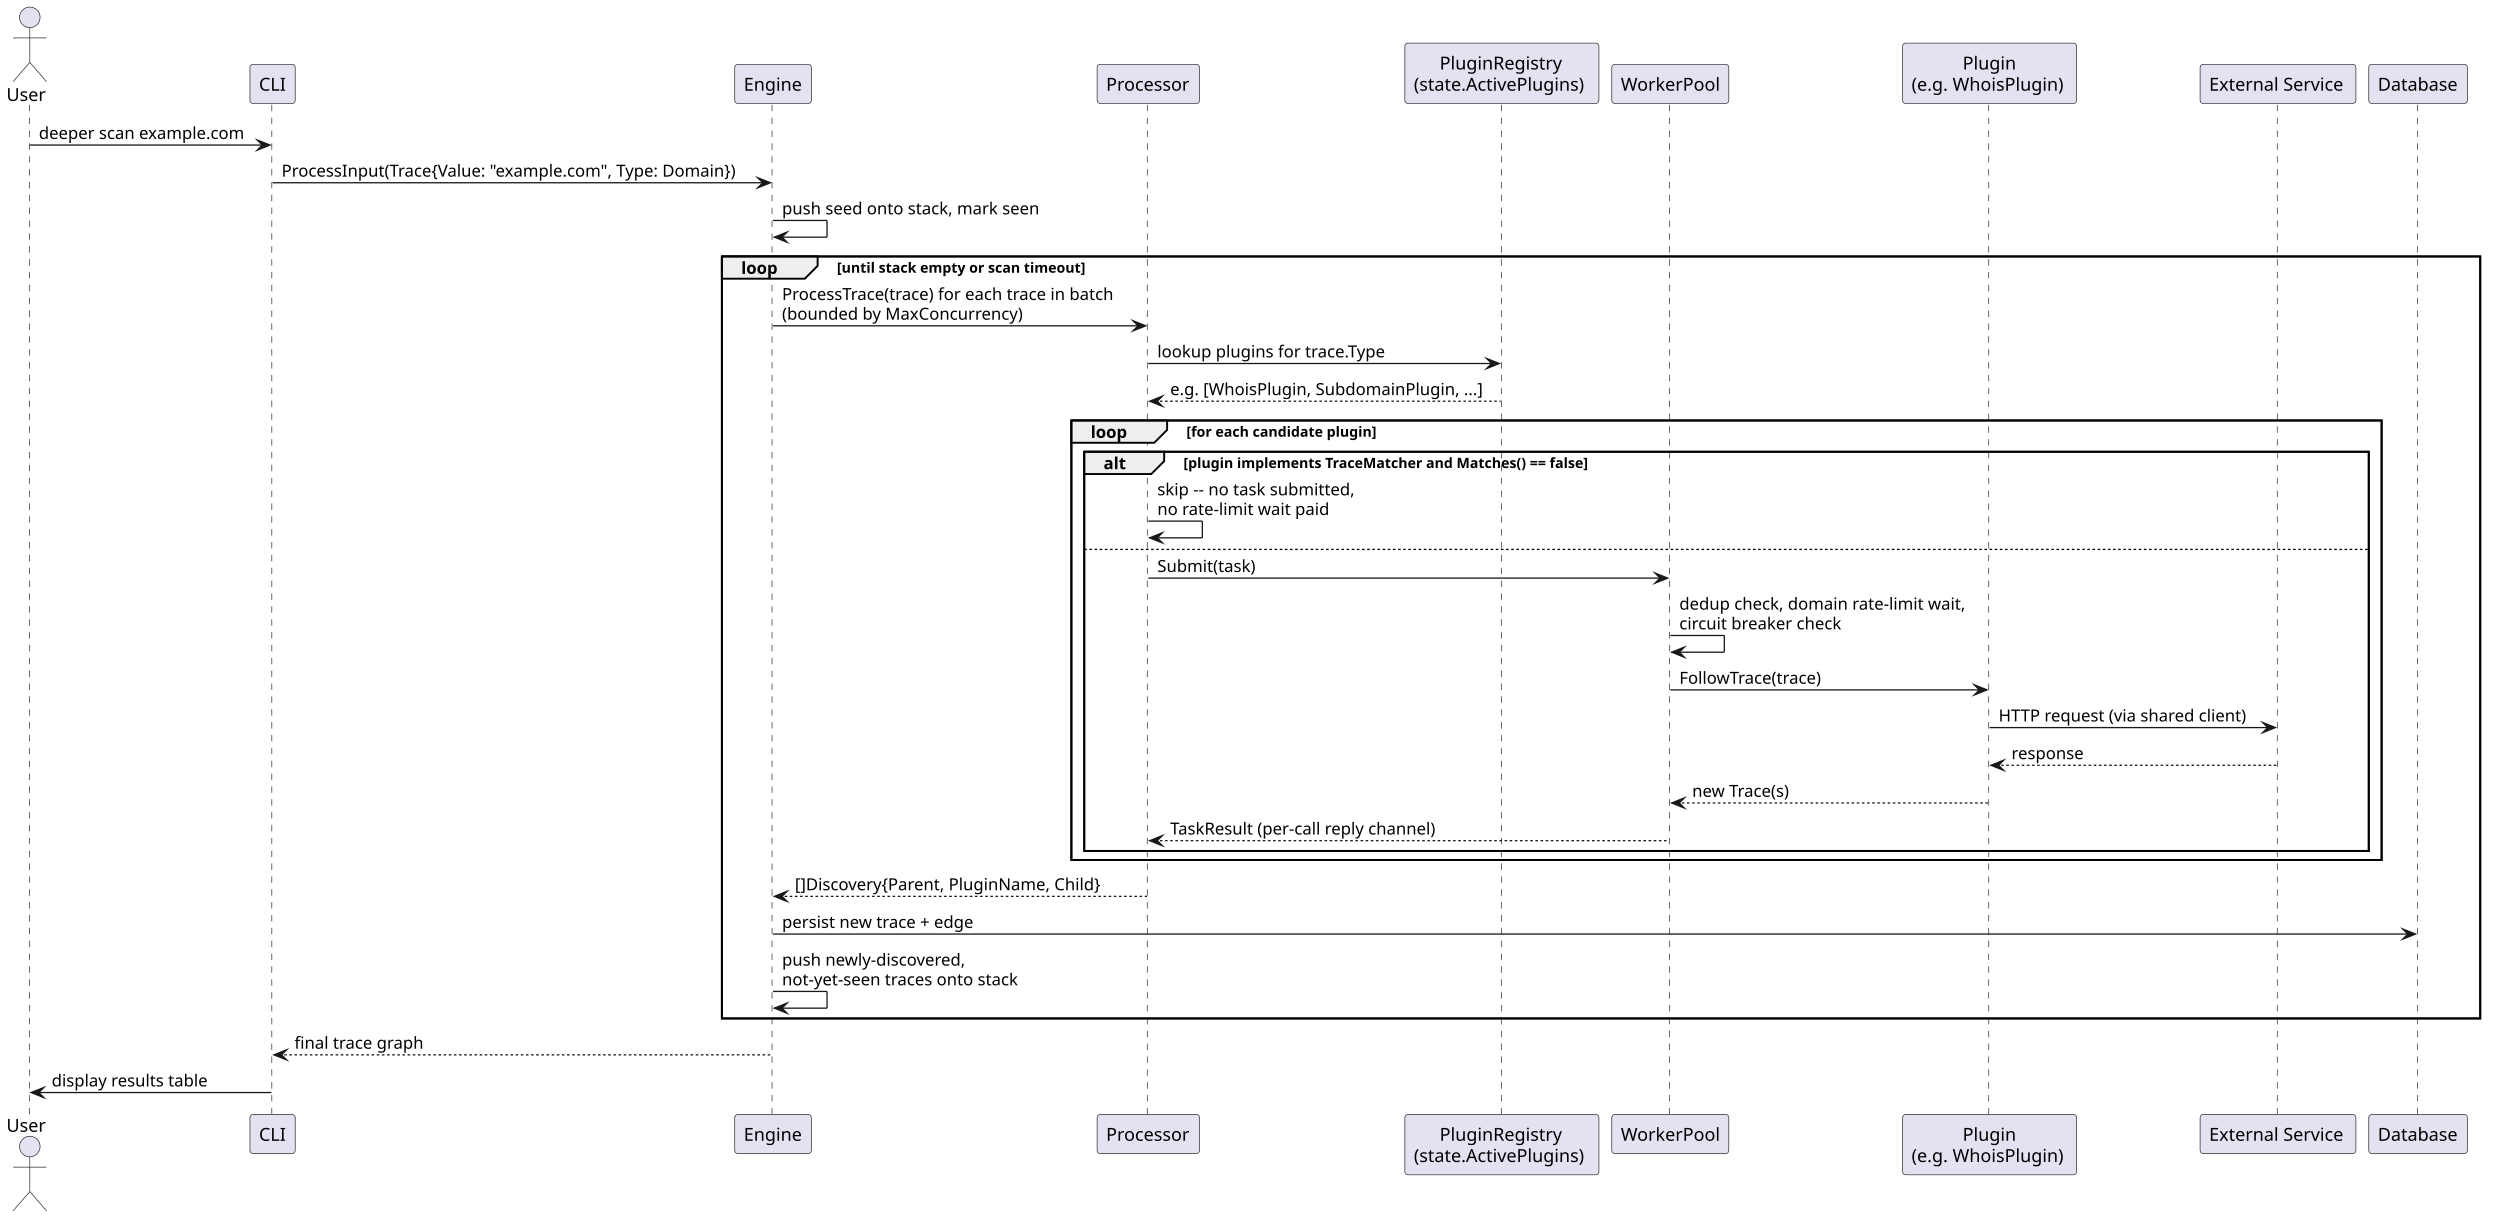
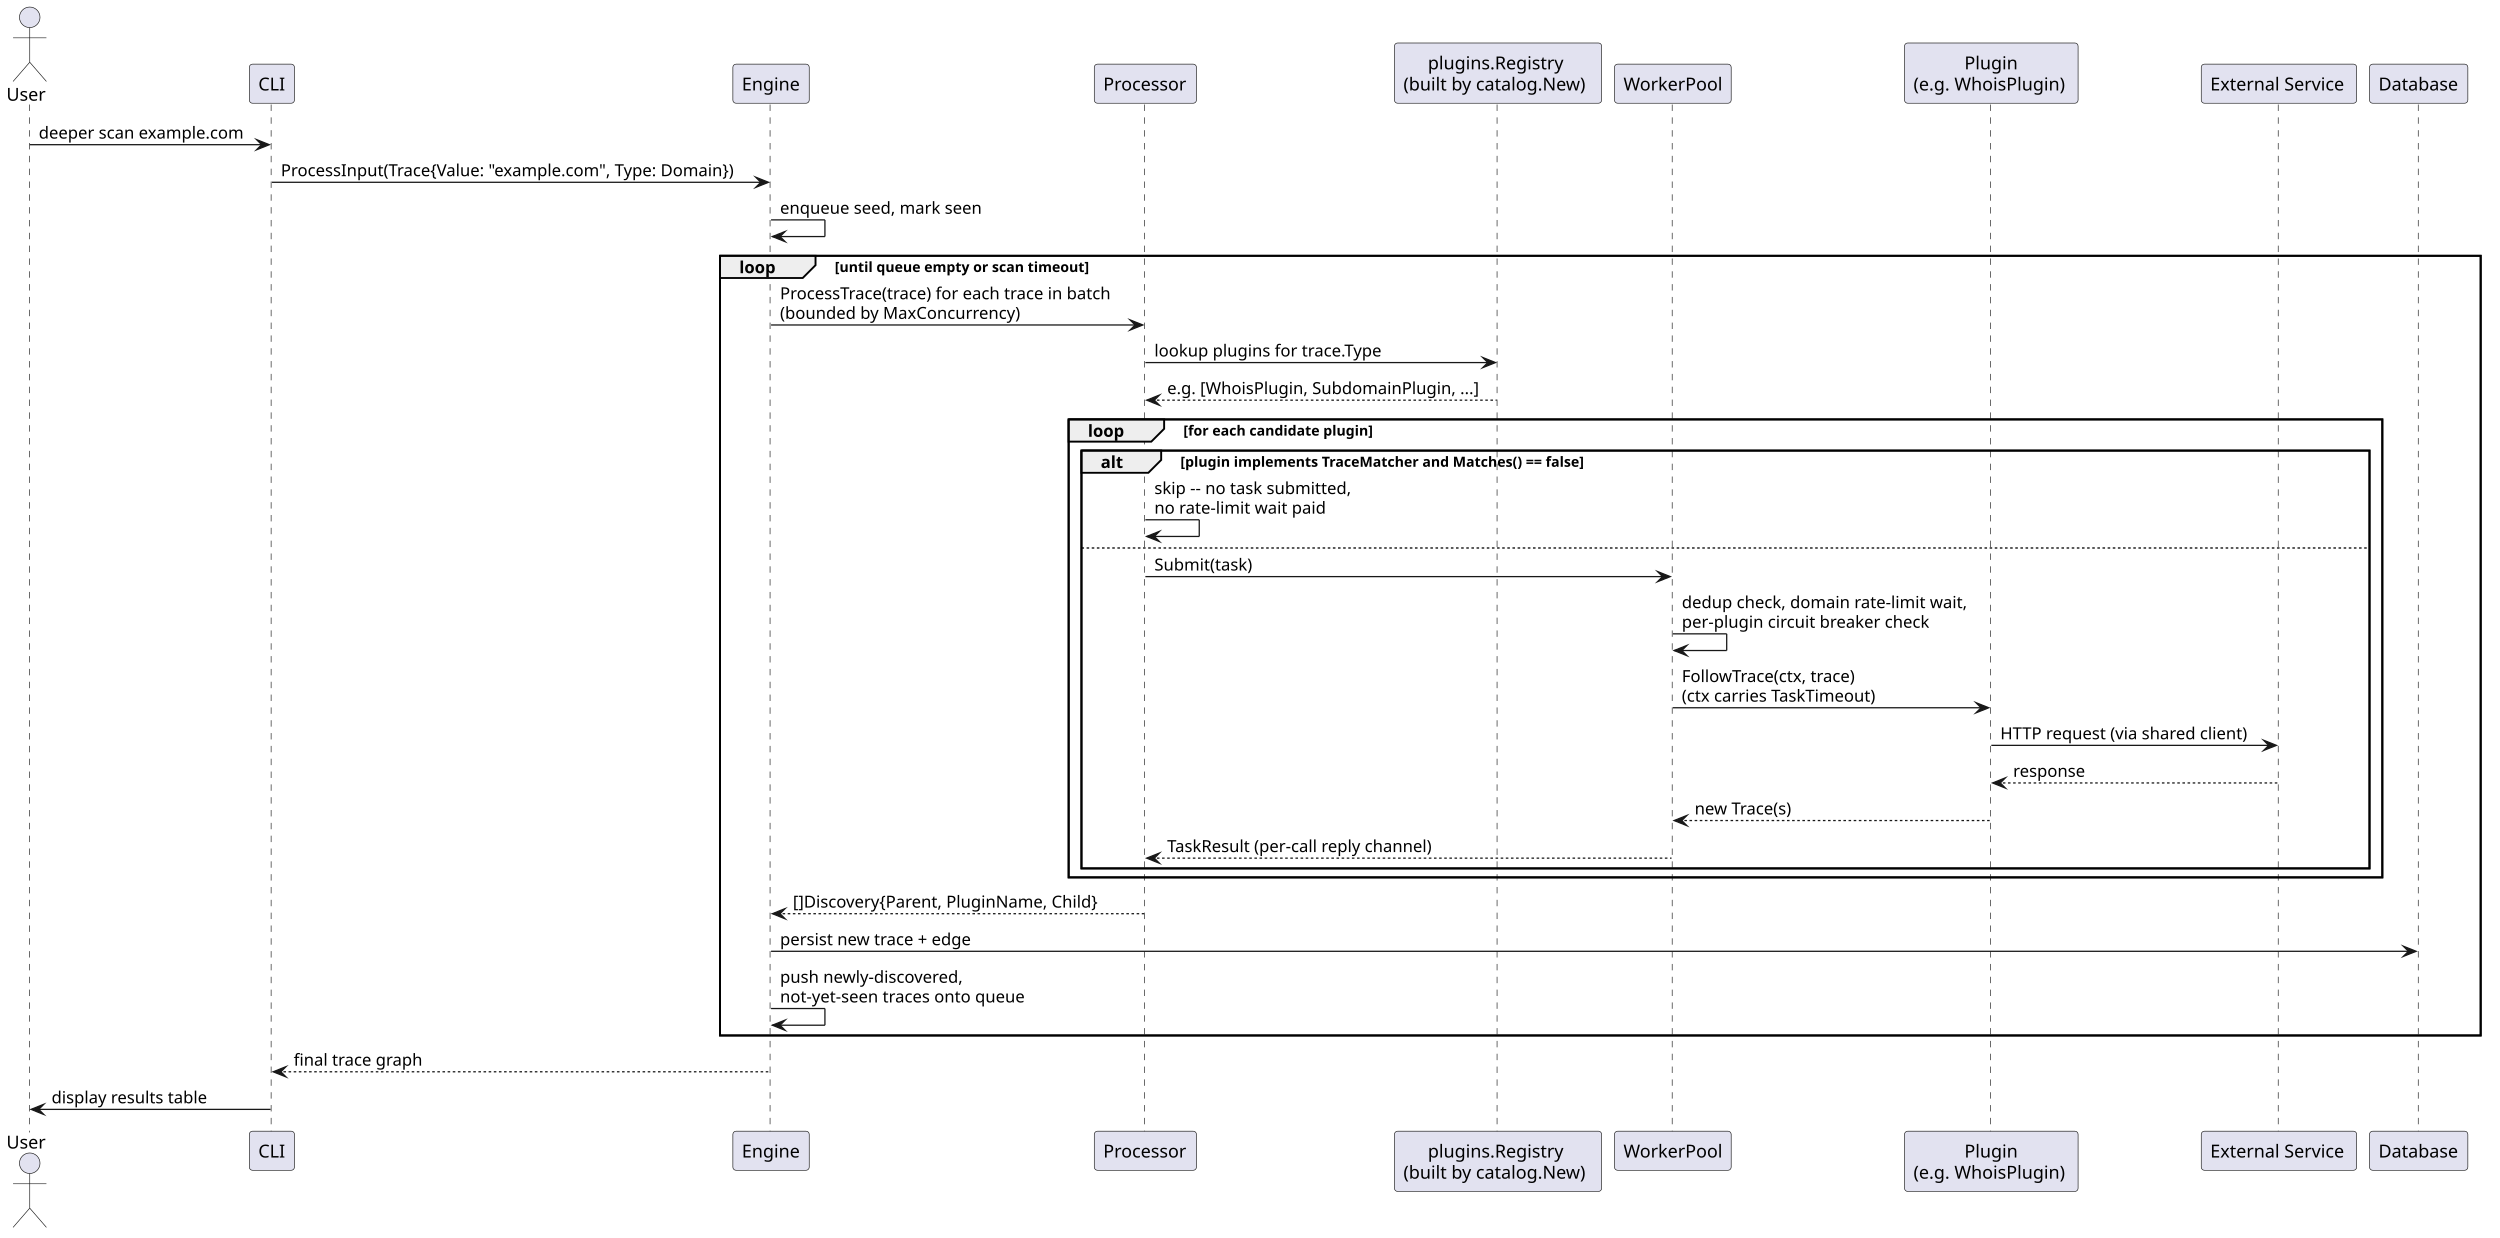
- <svg xmlns="http://www.w3.org/2000/svg" contentStyleType="text/css" data-diagram-type="SEQUENCE" height="950px" preserveAspectRatio="none" style="width:1944px;height:950px;background:#FFFFFF;" version="1.1" viewBox="0 0 1944 950" width="1944px" zoomAndPan="magnify">
+ <svg xmlns="http://www.w3.org/2000/svg" contentStyleType="text/css" data-diagram-type="SEQUENCE" height="965px" preserveAspectRatio="none" style="width:1949px;height:965px;background:#FFFFFF;" version="1.1" viewBox="0 0 1949 965" width="1949px" zoomAndPan="magnify">
  <defs />
  <g>
-     <rect fill="none" height="592.521" style="stroke:#000000;stroke-width:1.5;" width="1367.284" x="561.34" y="199.42" />
-     <rect fill="none" height="341.727" style="stroke:#000000;stroke-width:1.5;" width="1018.848" x="833.111" y="326.973" />
-     <rect fill="none" height="310.416" style="stroke:#000000;stroke-width:1.5;" width="998.848" x="843.111" y="351.283" />
+     <rect fill="none" height="607.832" style="stroke:#000000;stroke-width:1.5;" width="1372.592" x="561.34" y="199.42" />
+     <rect fill="none" height="357.037" style="stroke:#000000;stroke-width:1.5;" width="1024.156" x="833.111" y="326.973" />
+     <rect fill="none" height="325.727" style="stroke:#000000;stroke-width:1.5;" width="1004.156" x="843.111" y="351.283" />
    <g class="participant-lifeline" data-entity-uid="part1" data-qualified-name="User" data-source-line="1" id="part1-lifeline">
      <g>
-         <rect fill="#000000" fill-opacity="0" height="786.074" width="8" x="19.183" y="81.488" />
-         <line style="stroke:#181818;stroke-width:0.5;stroke-dasharray:5,5;" x1="23" x2="23" y1="81.488" y2="867.562" />
+         <rect fill="#000000" fill-opacity="0" height="801.385" width="8" x="19.183" y="81.488" />
+         <line style="stroke:#181818;stroke-width:0.5;stroke-dasharray:5,5;" x1="23" x2="23" y1="81.488" y2="882.873" />
      </g>
    </g>
    <g class="participant-lifeline" data-entity-uid="part2" data-qualified-name="CLI" data-source-line="3" id="part2-lifeline">
      <g>
-         <rect fill="#000000" fill-opacity="0" height="786.074" width="8" x="207.961" y="81.488" />
-         <line style="stroke:#181818;stroke-width:0.5;stroke-dasharray:5,5;" x1="211.369" x2="211.369" y1="81.488" y2="867.562" />
+         <rect fill="#000000" fill-opacity="0" height="801.385" width="8" x="207.961" y="81.488" />
+         <line style="stroke:#181818;stroke-width:0.5;stroke-dasharray:5,5;" x1="211.369" x2="211.369" y1="81.488" y2="882.873" />
      </g>
    </g>
    <g class="participant-lifeline" data-entity-uid="part3" data-qualified-name="Engine" data-source-line="4" id="part3-lifeline">
      <g>
-         <rect fill="#000000" fill-opacity="0" height="786.074" width="8" x="597.11" y="81.488" />
-         <line style="stroke:#181818;stroke-width:0.5;stroke-dasharray:5,5;" x1="600.34" x2="600.34" y1="81.488" y2="867.562" />
+         <rect fill="#000000" fill-opacity="0" height="801.385" width="8" x="597.11" y="81.488" />
+         <line style="stroke:#181818;stroke-width:0.5;stroke-dasharray:5,5;" x1="600.34" x2="600.34" y1="81.488" y2="882.873" />
      </g>
    </g>
    <g class="participant-lifeline" data-entity-uid="part4" data-qualified-name="Processor" data-source-line="5" id="part4-lifeline">
      <g>
-         <rect fill="#000000" fill-opacity="0" height="786.074" width="8" x="888.931" y="81.488" />
-         <line style="stroke:#181818;stroke-width:0.5;stroke-dasharray:5,5;" x1="892.111" x2="892.111" y1="81.488" y2="867.562" />
+         <rect fill="#000000" fill-opacity="0" height="801.385" width="8" x="888.931" y="81.488" />
+         <line style="stroke:#181818;stroke-width:0.5;stroke-dasharray:5,5;" x1="892.111" x2="892.111" y1="81.488" y2="882.873" />
      </g>
    </g>
    <g class="participant-lifeline" data-entity-uid="part5" data-qualified-name="Registry" data-source-line="6" id="part5-lifeline">
      <g>
-         <rect fill="#000000" fill-opacity="0" height="786.074" width="8" x="1163.873" y="81.488" />
-         <line style="stroke:#181818;stroke-width:0.5;stroke-dasharray:5,5;" x1="1167.418" x2="1167.418" y1="81.488" y2="867.562" />
+         <rect fill="#000000" fill-opacity="0" height="801.385" width="8" x="1163.873" y="81.488" />
+         <line style="stroke:#181818;stroke-width:0.5;stroke-dasharray:5,5;" x1="1167.109" x2="1167.109" y1="81.488" y2="882.873" />
      </g>
    </g>
    <g class="participant-lifeline" data-entity-uid="part6" data-qualified-name="Pool" data-source-line="7" id="part6-lifeline">
      <g>
-         <rect fill="#000000" fill-opacity="0" height="786.074" width="8" x="1294.828" y="81.488" />
-         <line style="stroke:#181818;stroke-width:0.5;stroke-dasharray:5,5;" x1="1298.328" x2="1298.328" y1="81.488" y2="867.562" />
+         <rect fill="#000000" fill-opacity="0" height="801.385" width="8" x="1300.136" y="81.488" />
+         <line style="stroke:#181818;stroke-width:0.5;stroke-dasharray:5,5;" x1="1303.636" x2="1303.636" y1="81.488" y2="882.873" />
      </g>
    </g>
    <g class="participant-lifeline" data-entity-uid="part7" data-qualified-name="Plugin" data-source-line="8" id="part7-lifeline">
      <g>
-         <rect fill="#000000" fill-opacity="0" height="786.074" width="8" x="1543.113" y="81.488" />
-         <line style="stroke:#181818;stroke-width:0.5;stroke-dasharray:5,5;" x1="1546.458" x2="1546.458" y1="81.488" y2="867.562" />
+         <rect fill="#000000" fill-opacity="0" height="801.385" width="8" x="1548.421" y="81.488" />
+         <line style="stroke:#181818;stroke-width:0.5;stroke-dasharray:5,5;" x1="1551.766" x2="1551.766" y1="81.488" y2="882.873" />
      </g>
    </g>
    <g class="participant-lifeline" data-entity-uid="part8" data-qualified-name="Ext" data-source-line="9" id="part8-lifeline">
      <g>
-         <rect fill="#000000" fill-opacity="0" height="786.074" width="8" x="1767.376" y="81.488" />
-         <line style="stroke:#181818;stroke-width:0.5;stroke-dasharray:5,5;" x1="1770.792" x2="1770.792" y1="81.488" y2="867.562" />
+         <rect fill="#000000" fill-opacity="0" height="801.385" width="8" x="1772.684" y="81.488" />
+         <line style="stroke:#181818;stroke-width:0.5;stroke-dasharray:5,5;" x1="1776.1" x2="1776.1" y1="81.488" y2="882.873" />
      </g>
    </g>
    <g class="participant-lifeline" data-entity-uid="part9" data-qualified-name="DB" data-source-line="10" id="part9-lifeline">
      <g>
-         <rect fill="#000000" fill-opacity="0" height="786.074" width="8" x="1876.292" y="81.488" />
-         <line style="stroke:#181818;stroke-width:0.5;stroke-dasharray:5,5;" x1="1879.959" x2="1879.959" y1="81.488" y2="867.562" />
+         <rect fill="#000000" fill-opacity="0" height="801.385" width="8" x="1881.6" y="81.488" />
+         <line style="stroke:#181818;stroke-width:0.5;stroke-dasharray:5,5;" x1="1885.267" x2="1885.267" y1="81.488" y2="882.873" />
      </g>
    </g>
    <g class="participant participant-head" data-entity-uid="part1" data-qualified-name="User" data-source-line="1" id="part1-head">
      <text fill="#000000" font-family="sans-serif" font-size="14" lengthAdjust="spacing" textLength="30.365" x="5" y="78.535">User</text>
      <ellipse cx="23.183" cy="13.5" fill="#E2E2F0" rx="8" ry="8" style="stroke:#181818;stroke-width:0.5;" />
      <path d="M23.183,21.5 L23.183,48.5 M10.183,29.5 L36.183,29.5 M23.183,48.5 L10.183,63.5 M23.183,48.5 L36.183,63.5" fill="none" style="stroke:#181818;stroke-width:0.5;" />
    </g>
    <g class="participant participant-tail" data-entity-uid="part1" data-qualified-name="User" data-source-line="1" id="part1-tail">
-       <text fill="#000000" font-family="sans-serif" font-size="14" lengthAdjust="spacing" textLength="30.365" x="5" y="880.098">User</text>
-       <ellipse cx="23.183" cy="891.551" fill="#E2E2F0" rx="8" ry="8" style="stroke:#181818;stroke-width:0.5;" />
-       <path d="M23.183,899.551 L23.183,926.551 M10.183,907.551 L36.183,907.551 M23.183,926.551 L10.183,941.551 M23.183,926.551 L36.183,941.551" fill="none" style="stroke:#181818;stroke-width:0.5;" />
+       <text fill="#000000" font-family="sans-serif" font-size="14" lengthAdjust="spacing" textLength="30.365" x="5" y="895.408">User</text>
+       <ellipse cx="23.183" cy="906.861" fill="#E2E2F0" rx="8" ry="8" style="stroke:#181818;stroke-width:0.5;" />
+       <path d="M23.183,914.861 L23.183,941.861 M10.183,922.861 L36.183,922.861 M23.183,941.861 L10.183,956.861 M23.183,941.861 L36.183,956.861" fill="none" style="stroke:#181818;stroke-width:0.5;" />
    </g>
    <g class="participant participant-head" data-entity-uid="part2" data-qualified-name="CLI" data-source-line="3" id="part2-head">
      <rect fill="#E2E2F0" height="30.488" rx="2.5" ry="2.5" style="stroke:#181818;stroke-width:0.5;" width="35.185" x="194.369" y="50" />
      <text fill="#000000" font-family="sans-serif" font-size="14" lengthAdjust="spacing" textLength="21.185" x="201.369" y="70.535">CLI</text>
    </g>
    <g class="participant participant-tail" data-entity-uid="part2" data-qualified-name="CLI" data-source-line="3" id="part2-tail">
-       <rect fill="#E2E2F0" height="30.488" rx="2.5" ry="2.5" style="stroke:#181818;stroke-width:0.5;" width="35.185" x="194.369" y="866.562" />
-       <text fill="#000000" font-family="sans-serif" font-size="14" lengthAdjust="spacing" textLength="21.185" x="201.369" y="887.098">CLI</text>
+       <rect fill="#E2E2F0" height="30.488" rx="2.5" ry="2.5" style="stroke:#181818;stroke-width:0.5;" width="35.185" x="194.369" y="881.873" />
+       <text fill="#000000" font-family="sans-serif" font-size="14" lengthAdjust="spacing" textLength="21.185" x="201.369" y="902.408">CLI</text>
    </g>
    <g class="participant participant-head" data-entity-uid="part3" data-qualified-name="Engine" data-source-line="4" id="part3-head">
      <rect fill="#E2E2F0" height="30.488" rx="2.5" ry="2.5" style="stroke:#181818;stroke-width:0.5;" width="59.541" x="571.34" y="50" />
      <text fill="#000000" font-family="sans-serif" font-size="14" lengthAdjust="spacing" textLength="45.541" x="578.34" y="70.535">Engine</text>
    </g>
    <g class="participant participant-tail" data-entity-uid="part3" data-qualified-name="Engine" data-source-line="4" id="part3-tail">
-       <rect fill="#E2E2F0" height="30.488" rx="2.5" ry="2.5" style="stroke:#181818;stroke-width:0.5;" width="59.541" x="571.34" y="866.562" />
-       <text fill="#000000" font-family="sans-serif" font-size="14" lengthAdjust="spacing" textLength="45.541" x="578.34" y="887.098">Engine</text>
+       <rect fill="#E2E2F0" height="30.488" rx="2.5" ry="2.5" style="stroke:#181818;stroke-width:0.5;" width="59.541" x="571.34" y="881.873" />
+       <text fill="#000000" font-family="sans-serif" font-size="14" lengthAdjust="spacing" textLength="45.541" x="578.34" y="902.408">Engine</text>
    </g>
    <g class="participant participant-head" data-entity-uid="part4" data-qualified-name="Processor" data-source-line="5" id="part4-head">
      <rect fill="#E2E2F0" height="30.488" rx="2.5" ry="2.5" style="stroke:#181818;stroke-width:0.5;" width="79.639" x="853.111" y="50" />
      <text fill="#000000" font-family="sans-serif" font-size="14" lengthAdjust="spacing" textLength="65.639" x="860.111" y="70.535">Processor</text>
    </g>
    <g class="participant participant-tail" data-entity-uid="part4" data-qualified-name="Processor" data-source-line="5" id="part4-tail">
-       <rect fill="#E2E2F0" height="30.488" rx="2.5" ry="2.5" style="stroke:#181818;stroke-width:0.5;" width="79.639" x="853.111" y="866.562" />
-       <text fill="#000000" font-family="sans-serif" font-size="14" lengthAdjust="spacing" textLength="65.639" x="860.111" y="887.098">Processor</text>
+       <rect fill="#E2E2F0" height="30.488" rx="2.5" ry="2.5" style="stroke:#181818;stroke-width:0.5;" width="79.639" x="853.111" y="881.873" />
+       <text fill="#000000" font-family="sans-serif" font-size="14" lengthAdjust="spacing" textLength="65.639" x="860.111" y="902.408">Processor</text>
    </g>
    <g class="participant participant-head" data-entity-uid="part5" data-qualified-name="Registry" data-source-line="6" id="part5-head">
-       <rect fill="#E2E2F0" height="46.977" rx="2.5" ry="2.5" style="stroke:#181818;stroke-width:0.5;" width="150.91" x="1092.418" y="33.512" />
-       <text fill="#000000" font-family="sans-serif" font-size="14" lengthAdjust="spacing" textLength="96.783" x="1119.481" y="54.047">PluginRegistry</text>
-       <text fill="#000000" font-family="sans-serif" font-size="14" lengthAdjust="spacing" textLength="136.91" x="1099.418" y="70.535">(state.ActivePlugins)</text>
+       <rect fill="#E2E2F0" height="46.977" rx="2.5" ry="2.5" style="stroke:#181818;stroke-width:0.5;" width="161.526" x="1087.109" y="33.512" />
+       <text fill="#000000" font-family="sans-serif" font-size="14" lengthAdjust="spacing" textLength="109.423" x="1113.161" y="54.047">plugins.Registry</text>
+       <text fill="#000000" font-family="sans-serif" font-size="14" lengthAdjust="spacing" textLength="147.526" x="1094.109" y="70.535">(built by catalog.New)</text>
    </g>
    <g class="participant participant-tail" data-entity-uid="part5" data-qualified-name="Registry" data-source-line="6" id="part5-tail">
-       <rect fill="#E2E2F0" height="46.977" rx="2.5" ry="2.5" style="stroke:#181818;stroke-width:0.5;" width="150.91" x="1092.418" y="866.562" />
-       <text fill="#000000" font-family="sans-serif" font-size="14" lengthAdjust="spacing" textLength="96.783" x="1119.481" y="887.098">PluginRegistry</text>
-       <text fill="#000000" font-family="sans-serif" font-size="14" lengthAdjust="spacing" textLength="136.91" x="1099.418" y="903.586">(state.ActivePlugins)</text>
+       <rect fill="#E2E2F0" height="46.977" rx="2.5" ry="2.5" style="stroke:#181818;stroke-width:0.5;" width="161.526" x="1087.109" y="881.873" />
+       <text fill="#000000" font-family="sans-serif" font-size="14" lengthAdjust="spacing" textLength="109.423" x="1113.161" y="902.408">plugins.Registry</text>
+       <text fill="#000000" font-family="sans-serif" font-size="14" lengthAdjust="spacing" textLength="147.526" x="1094.109" y="918.896">(built by catalog.New)</text>
    </g>
    <g class="participant participant-head" data-entity-uid="part6" data-qualified-name="Pool" data-source-line="7" id="part6-head">
-       <rect fill="#E2E2F0" height="30.488" rx="2.5" ry="2.5" style="stroke:#181818;stroke-width:0.5;" width="91" x="1253.328" y="50" />
-       <text fill="#000000" font-family="sans-serif" font-size="14" lengthAdjust="spacing" textLength="77" x="1260.328" y="70.535">WorkerPool</text>
+       <rect fill="#E2E2F0" height="30.488" rx="2.5" ry="2.5" style="stroke:#181818;stroke-width:0.5;" width="91" x="1258.636" y="50" />
+       <text fill="#000000" font-family="sans-serif" font-size="14" lengthAdjust="spacing" textLength="77" x="1265.636" y="70.535">WorkerPool</text>
    </g>
    <g class="participant participant-tail" data-entity-uid="part6" data-qualified-name="Pool" data-source-line="7" id="part6-tail">
-       <rect fill="#E2E2F0" height="30.488" rx="2.5" ry="2.5" style="stroke:#181818;stroke-width:0.5;" width="91" x="1253.328" y="866.562" />
-       <text fill="#000000" font-family="sans-serif" font-size="14" lengthAdjust="spacing" textLength="77" x="1260.328" y="887.098">WorkerPool</text>
+       <rect fill="#E2E2F0" height="30.488" rx="2.5" ry="2.5" style="stroke:#181818;stroke-width:0.5;" width="91" x="1258.636" y="881.873" />
+       <text fill="#000000" font-family="sans-serif" font-size="14" lengthAdjust="spacing" textLength="77" x="1265.636" y="902.408">WorkerPool</text>
    </g>
    <g class="participant participant-head" data-entity-uid="part7" data-qualified-name="Plugin" data-source-line="8" id="part7-head">
-       <rect fill="#E2E2F0" height="46.977" rx="2.5" ry="2.5" style="stroke:#181818;stroke-width:0.5;" width="135.31" x="1479.458" y="33.512" />
-       <text fill="#000000" font-family="sans-serif" font-size="14" lengthAdjust="spacing" textLength="41.938" x="1526.144" y="54.047">Plugin</text>
-       <text fill="#000000" font-family="sans-serif" font-size="14" lengthAdjust="spacing" textLength="121.311" x="1486.458" y="70.535">(e.g. WhoisPlugin)</text>
+       <rect fill="#E2E2F0" height="46.977" rx="2.5" ry="2.5" style="stroke:#181818;stroke-width:0.5;" width="135.31" x="1484.766" y="33.512" />
+       <text fill="#000000" font-family="sans-serif" font-size="14" lengthAdjust="spacing" textLength="41.938" x="1531.452" y="54.047">Plugin</text>
+       <text fill="#000000" font-family="sans-serif" font-size="14" lengthAdjust="spacing" textLength="121.311" x="1491.766" y="70.535">(e.g. WhoisPlugin)</text>
    </g>
    <g class="participant participant-tail" data-entity-uid="part7" data-qualified-name="Plugin" data-source-line="8" id="part7-tail">
-       <rect fill="#E2E2F0" height="46.977" rx="2.5" ry="2.5" style="stroke:#181818;stroke-width:0.5;" width="135.31" x="1479.458" y="866.562" />
-       <text fill="#000000" font-family="sans-serif" font-size="14" lengthAdjust="spacing" textLength="41.938" x="1526.144" y="887.098">Plugin</text>
-       <text fill="#000000" font-family="sans-serif" font-size="14" lengthAdjust="spacing" textLength="121.311" x="1486.458" y="903.586">(e.g. WhoisPlugin)</text>
+       <rect fill="#E2E2F0" height="46.977" rx="2.5" ry="2.5" style="stroke:#181818;stroke-width:0.5;" width="135.31" x="1484.766" y="881.873" />
+       <text fill="#000000" font-family="sans-serif" font-size="14" lengthAdjust="spacing" textLength="41.938" x="1531.452" y="902.408">Plugin</text>
+       <text fill="#000000" font-family="sans-serif" font-size="14" lengthAdjust="spacing" textLength="121.311" x="1491.766" y="918.896">(e.g. WhoisPlugin)</text>
    </g>
    <g class="participant participant-head" data-entity-uid="part8" data-qualified-name="Ext" data-source-line="9" id="part8-head">
-       <rect fill="#E2E2F0" height="30.488" rx="2.5" ry="2.5" style="stroke:#181818;stroke-width:0.5;" width="121.167" x="1710.792" y="50" />
-       <text fill="#000000" font-family="sans-serif" font-size="14" lengthAdjust="spacing" textLength="107.167" x="1717.792" y="70.535">External Service</text>
+       <rect fill="#E2E2F0" height="30.488" rx="2.5" ry="2.5" style="stroke:#181818;stroke-width:0.5;" width="121.167" x="1716.1" y="50" />
+       <text fill="#000000" font-family="sans-serif" font-size="14" lengthAdjust="spacing" textLength="107.167" x="1723.1" y="70.535">External Service</text>
    </g>
    <g class="participant participant-tail" data-entity-uid="part8" data-qualified-name="Ext" data-source-line="9" id="part8-tail">
-       <rect fill="#E2E2F0" height="30.488" rx="2.5" ry="2.5" style="stroke:#181818;stroke-width:0.5;" width="121.167" x="1710.792" y="866.562" />
-       <text fill="#000000" font-family="sans-serif" font-size="14" lengthAdjust="spacing" textLength="107.167" x="1717.792" y="887.098">External Service</text>
+       <rect fill="#E2E2F0" height="30.488" rx="2.5" ry="2.5" style="stroke:#181818;stroke-width:0.5;" width="121.167" x="1716.1" y="881.873" />
+       <text fill="#000000" font-family="sans-serif" font-size="14" lengthAdjust="spacing" textLength="107.167" x="1723.1" y="902.408">External Service</text>
    </g>
    <g class="participant participant-head" data-entity-uid="part9" data-qualified-name="DB" data-source-line="10" id="part9-head">
-       <rect fill="#E2E2F0" height="30.488" rx="2.5" ry="2.5" style="stroke:#181818;stroke-width:0.5;" width="76.665" x="1841.959" y="50" />
-       <text fill="#000000" font-family="sans-serif" font-size="14" lengthAdjust="spacing" textLength="62.665" x="1848.959" y="70.535">Database</text>
+       <rect fill="#E2E2F0" height="30.488" rx="2.5" ry="2.5" style="stroke:#181818;stroke-width:0.5;" width="76.665" x="1847.267" y="50" />
+       <text fill="#000000" font-family="sans-serif" font-size="14" lengthAdjust="spacing" textLength="62.665" x="1854.267" y="70.535">Database</text>
    </g>
    <g class="participant participant-tail" data-entity-uid="part9" data-qualified-name="DB" data-source-line="10" id="part9-tail">
-       <rect fill="#E2E2F0" height="30.488" rx="2.5" ry="2.5" style="stroke:#181818;stroke-width:0.5;" width="76.665" x="1841.959" y="866.562" />
-       <text fill="#000000" font-family="sans-serif" font-size="14" lengthAdjust="spacing" textLength="62.665" x="1848.959" y="887.098">Database</text>
+       <rect fill="#E2E2F0" height="30.488" rx="2.5" ry="2.5" style="stroke:#181818;stroke-width:0.5;" width="76.665" x="1847.267" y="881.873" />
+       <text fill="#000000" font-family="sans-serif" font-size="14" lengthAdjust="spacing" textLength="62.665" x="1854.267" y="902.408">Database</text>
    </g>
    <g class="message" data-entity-1="part1" data-entity-2="part2" data-source-line="12" id="msg1">
      <polygon fill="#181818" points="199.961,108.799,209.961,112.799,199.961,116.799,203.961,112.799" style="stroke:#181818;stroke-width:1;stroke-linejoin:miter;stroke-miterlimit:10;" />
      <line style="stroke:#181818;stroke-width:1;" x1="23.183" x2="205.961" y1="112.799" y2="112.799" />
      <text fill="#000000" font-family="sans-serif" font-size="13" lengthAdjust="spacing" textLength="164.779" x="30.183" y="108.057">deeper scan example.com</text>
    </g>
    <g class="message" data-entity-1="part2" data-entity-2="part3" data-source-line="13" id="msg2">
      <polygon fill="#181818" points="589.11,138.109,599.11,142.109,589.11,146.109,593.11,142.109" style="stroke:#181818;stroke-width:1;stroke-linejoin:miter;stroke-miterlimit:10;" />
      <line style="stroke:#181818;stroke-width:1;" x1="211.961" x2="595.11" y1="142.109" y2="142.109" />
      <text fill="#000000" font-family="sans-serif" font-size="13" lengthAdjust="spacing" textLength="365.149" x="218.961" y="137.367">ProcessInput(Trace{Value: "example.com", Type: Domain})</text>
    </g>
    <g class="message" data-entity-1="part3" data-entity-2="part3" data-source-line="14" id="msg3">
      <line style="stroke:#181818;stroke-width:1;" x1="601.11" x2="643.11" y1="171.42" y2="171.42" />
      <line style="stroke:#181818;stroke-width:1;" x1="643.11" x2="643.11" y1="171.42" y2="184.42" />
      <line style="stroke:#181818;stroke-width:1;" x1="602.11" x2="643.11" y1="184.42" y2="184.42" />
      <polygon fill="#181818" points="612.11,180.42,602.11,184.42,612.11,188.42,608.11,184.42" style="stroke:#181818;stroke-width:1;stroke-linejoin:miter;stroke-miterlimit:10;" />
-       <text fill="#000000" font-family="sans-serif" font-size="13" lengthAdjust="spacing" textLength="208.159" x="608.11" y="166.678">push seed onto stack, mark seen</text>
+       <text fill="#000000" font-family="sans-serif" font-size="13" lengthAdjust="spacing" textLength="161.275" x="608.11" y="166.678">enqueue seed, mark seen</text>
    </g>
    <path d="M561.34,199.42 L635.787,199.42 L635.787,206.731 L625.787,216.731 L561.34,216.731 L561.34,199.42" fill="#EEEEEE" style="stroke:#000000;stroke-width:1.5;" />
-     <rect fill="none" height="592.521" style="stroke:#000000;stroke-width:1.5;" width="1367.284" x="561.34" y="199.42" />
+     <rect fill="none" height="607.832" style="stroke:#000000;stroke-width:1.5;" width="1372.592" x="561.34" y="199.42" />
    <text fill="#000000" font-family="sans-serif" font-size="13" font-weight="700" lengthAdjust="spacing" textLength="29.447" x="576.34" y="212.988">loop</text>
-     <text fill="#000000" font-family="sans-serif" font-size="11" font-weight="700" lengthAdjust="spacing" textLength="199.219" x="650.787" y="212.055">[until stack empty or scan timeout]</text>
+     <text fill="#000000" font-family="sans-serif" font-size="11" font-weight="700" lengthAdjust="spacing" textLength="203.887" x="650.787" y="212.055">[until queue empty or scan timeout]</text>
    <g class="message" data-entity-1="part3" data-entity-2="part4" data-source-line="17" id="msg4">
      <polygon fill="#181818" points="880.931,249.352,890.931,253.352,880.931,257.352,884.931,253.352" style="stroke:#181818;stroke-width:1;stroke-linejoin:miter;stroke-miterlimit:10;" />
      <line style="stroke:#181818;stroke-width:1;" x1="601.11" x2="886.931" y1="253.352" y2="253.352" />
      <text fill="#000000" font-family="sans-serif" font-size="13" lengthAdjust="spacing" textLength="267.82" x="608.11" y="233.299">ProcessTrace(trace) for each trace in batch</text>
      <text fill="#000000" font-family="sans-serif" font-size="13" lengthAdjust="spacing" textLength="193.089" x="608.11" y="248.609">(bounded by MaxConcurrency)</text>
    </g>
    <g class="message" data-entity-1="part4" data-entity-2="part5" data-source-line="18" id="msg5">
      <polygon fill="#181818" points="1155.873,278.662,1165.873,282.662,1155.873,286.662,1159.873,282.662" style="stroke:#181818;stroke-width:1;stroke-linejoin:miter;stroke-miterlimit:10;" />
      <line style="stroke:#181818;stroke-width:1;" x1="892.931" x2="1161.873" y1="282.662" y2="282.662" />
      <text fill="#000000" font-family="sans-serif" font-size="13" lengthAdjust="spacing" textLength="186.38" x="899.931" y="277.92">lookup plugins for trace.Type</text>
    </g>
    <g class="message" data-entity-1="part5" data-entity-2="part4" data-source-line="19" id="msg6">
      <polygon fill="#181818" points="903.931,307.973,893.931,311.973,903.931,315.973,899.931,311.973" style="stroke:#181818;stroke-width:1;stroke-linejoin:miter;stroke-miterlimit:10;" />
      <line style="stroke:#181818;stroke-width:1;stroke-dasharray:2,2;" x1="897.931" x2="1166.873" y1="311.973" y2="311.973" />
      <text fill="#000000" font-family="sans-serif" font-size="13" lengthAdjust="spacing" textLength="250.942" x="909.931" y="307.231">e.g. [WhoisPlugin, SubdomainPlugin, ...]</text>
    </g>
    <path d="M833.111,326.973 L907.558,326.973 L907.558,334.283 L897.558,344.283 L833.111,344.283 L833.111,326.973" fill="#EEEEEE" style="stroke:#000000;stroke-width:1.5;" />
-     <rect fill="none" height="341.727" style="stroke:#000000;stroke-width:1.5;" width="1018.848" x="833.111" y="326.973" />
+     <rect fill="none" height="357.037" style="stroke:#000000;stroke-width:1.5;" width="1024.156" x="833.111" y="326.973" />
    <text fill="#000000" font-family="sans-serif" font-size="13" font-weight="700" lengthAdjust="spacing" textLength="29.447" x="848.111" y="340.541">loop</text>
    <text fill="#000000" font-family="sans-serif" font-size="11" font-weight="700" lengthAdjust="spacing" textLength="152.824" x="922.558" y="339.607">[for each candidate plugin]</text>
    <path d="M843.111,351.283 L905.25,351.283 L905.25,358.594 L895.25,368.594 L843.111,368.594 L843.111,351.283" fill="#EEEEEE" style="stroke:#000000;stroke-width:1.5;" />
-     <rect fill="none" height="310.416" style="stroke:#000000;stroke-width:1.5;" width="998.848" x="843.111" y="351.283" />
+     <rect fill="none" height="325.727" style="stroke:#000000;stroke-width:1.5;" width="1004.156" x="843.111" y="351.283" />
    <text fill="#000000" font-family="sans-serif" font-size="13" font-weight="700" lengthAdjust="spacing" textLength="17.139" x="858.111" y="364.852">alt</text>
    <text fill="#000000" font-family="sans-serif" font-size="11" font-weight="700" lengthAdjust="spacing" textLength="329.968" x="920.25" y="363.918">[plugin implements TraceMatcher and Matches() == false]</text>
    <g class="message" data-entity-1="part4" data-entity-2="part4" data-source-line="23" id="msg7">
      <line style="stroke:#181818;stroke-width:1;" x1="892.931" x2="934.931" y1="405.215" y2="405.215" />
      <line style="stroke:#181818;stroke-width:1;" x1="934.931" x2="934.931" y1="405.215" y2="418.215" />
      <line style="stroke:#181818;stroke-width:1;" x1="893.931" x2="934.931" y1="418.215" y2="418.215" />
      <polygon fill="#181818" points="903.931,414.215,893.931,418.215,903.931,422.215,899.931,418.215" style="stroke:#181818;stroke-width:1;stroke-linejoin:miter;stroke-miterlimit:10;" />
      <text fill="#000000" font-family="sans-serif" font-size="13" lengthAdjust="spacing" textLength="168.016" x="899.931" y="385.162">skip -- no task submitted,</text>
      <text fill="#000000" font-family="sans-serif" font-size="13" lengthAdjust="spacing" textLength="141.908" x="899.931" y="400.473">no rate-limit wait paid</text>
    </g>
-     <line style="stroke:#000000;stroke-width:1;stroke-dasharray:2,2;" x1="843.111" x2="1841.959" y1="427.215" y2="427.215" />
+     <line style="stroke:#000000;stroke-width:1;stroke-dasharray:2,2;" x1="843.111" x2="1847.267" y1="427.215" y2="427.215" />
    <g class="message" data-entity-1="part4" data-entity-2="part6" data-source-line="25" id="msg8">
-       <polygon fill="#181818" points="1286.828,445.525,1296.828,449.525,1286.828,453.525,1290.828,449.525" style="stroke:#181818;stroke-width:1;stroke-linejoin:miter;stroke-miterlimit:10;" />
-       <line style="stroke:#181818;stroke-width:1;" x1="892.931" x2="1292.828" y1="449.525" y2="449.525" />
+       <polygon fill="#181818" points="1292.136,445.525,1302.136,449.525,1292.136,453.525,1296.136,449.525" style="stroke:#181818;stroke-width:1;stroke-linejoin:miter;stroke-miterlimit:10;" />
+       <line style="stroke:#181818;stroke-width:1;" x1="892.931" x2="1298.136" y1="449.525" y2="449.525" />
      <text fill="#000000" font-family="sans-serif" font-size="13" lengthAdjust="spacing" textLength="78.73" x="899.931" y="444.783">Submit(task)</text>
    </g>
    <g class="message" data-entity-1="part6" data-entity-2="part6" data-source-line="26" id="msg9">
-       <line style="stroke:#181818;stroke-width:1;" x1="1298.828" x2="1340.828" y1="494.147" y2="494.147" />
-       <line style="stroke:#181818;stroke-width:1;" x1="1340.828" x2="1340.828" y1="494.147" y2="507.147" />
-       <line style="stroke:#181818;stroke-width:1;" x1="1299.828" x2="1340.828" y1="507.147" y2="507.147" />
-       <polygon fill="#181818" points="1309.828,503.147,1299.828,507.147,1309.828,511.147,1305.828,507.147" style="stroke:#181818;stroke-width:1;stroke-linejoin:miter;stroke-miterlimit:10;" />
-       <text fill="#000000" font-family="sans-serif" font-size="13" lengthAdjust="spacing" textLength="234.286" x="1305.828" y="474.094">dedup check, domain rate-limit wait,</text>
-       <text fill="#000000" font-family="sans-serif" font-size="13" lengthAdjust="spacing" textLength="131.619" x="1305.828" y="489.404">circuit breaker check</text>
+       <line style="stroke:#181818;stroke-width:1;" x1="1304.136" x2="1346.136" y1="494.147" y2="494.147" />
+       <line style="stroke:#181818;stroke-width:1;" x1="1346.136" x2="1346.136" y1="494.147" y2="507.147" />
+       <line style="stroke:#181818;stroke-width:1;" x1="1305.136" x2="1346.136" y1="507.147" y2="507.147" />
+       <polygon fill="#181818" points="1315.136,503.147,1305.136,507.147,1315.136,511.147,1311.136,507.147" style="stroke:#181818;stroke-width:1;stroke-linejoin:miter;stroke-miterlimit:10;" />
+       <text fill="#000000" font-family="sans-serif" font-size="13" lengthAdjust="spacing" textLength="234.286" x="1311.136" y="474.094">dedup check, domain rate-limit wait,</text>
+       <text fill="#000000" font-family="sans-serif" font-size="13" lengthAdjust="spacing" textLength="203.938" x="1311.136" y="489.404">per-plugin circuit breaker check</text>
    </g>
    <g class="message" data-entity-1="part6" data-entity-2="part7" data-source-line="27" id="msg10">
-       <polygon fill="#181818" points="1535.113,532.457,1545.113,536.457,1535.113,540.457,1539.113,536.457" style="stroke:#181818;stroke-width:1;stroke-linejoin:miter;stroke-miterlimit:10;" />
-       <line style="stroke:#181818;stroke-width:1;" x1="1298.828" x2="1541.113" y1="536.457" y2="536.457" />
-       <text fill="#000000" font-family="sans-serif" font-size="13" lengthAdjust="spacing" textLength="114.81" x="1305.828" y="531.715">FollowTrace(trace)</text>
+       <polygon fill="#181818" points="1540.421,547.768,1550.421,551.768,1540.421,555.768,1544.421,551.768" style="stroke:#181818;stroke-width:1;stroke-linejoin:miter;stroke-miterlimit:10;" />
+       <line style="stroke:#181818;stroke-width:1;" x1="1304.136" x2="1546.421" y1="551.768" y2="551.768" />
+       <text fill="#000000" font-family="sans-serif" font-size="13" lengthAdjust="spacing" textLength="142.53" x="1311.136" y="531.715">FollowTrace(ctx, trace)</text>
+       <text fill="#000000" font-family="sans-serif" font-size="13" lengthAdjust="spacing" textLength="160.177" x="1311.136" y="547.025">(ctx carries TaskTimeout)</text>
    </g>
    <g class="message" data-entity-1="part7" data-entity-2="part8" data-source-line="28" id="msg11">
-       <polygon fill="#181818" points="1759.376,561.768,1769.376,565.768,1759.376,569.768,1763.376,565.768" style="stroke:#181818;stroke-width:1;stroke-linejoin:miter;stroke-miterlimit:10;" />
-       <line style="stroke:#181818;stroke-width:1;" x1="1547.113" x2="1765.376" y1="565.768" y2="565.768" />
-       <text fill="#000000" font-family="sans-serif" font-size="13" lengthAdjust="spacing" textLength="200.262" x="1554.113" y="561.025">HTTP request (via shared client)</text>
+       <polygon fill="#181818" points="1764.684,577.078,1774.684,581.078,1764.684,585.078,1768.684,581.078" style="stroke:#181818;stroke-width:1;stroke-linejoin:miter;stroke-miterlimit:10;" />
+       <line style="stroke:#181818;stroke-width:1;" x1="1552.421" x2="1770.684" y1="581.078" y2="581.078" />
+       <text fill="#000000" font-family="sans-serif" font-size="13" lengthAdjust="spacing" textLength="200.262" x="1559.421" y="576.336">HTTP request (via shared client)</text>
    </g>
    <g class="message" data-entity-1="part8" data-entity-2="part7" data-source-line="29" id="msg12">
-       <polygon fill="#181818" points="1558.113,591.078,1548.113,595.078,1558.113,599.078,1554.113,595.078" style="stroke:#181818;stroke-width:1;stroke-linejoin:miter;stroke-miterlimit:10;" />
-       <line style="stroke:#181818;stroke-width:1;stroke-dasharray:2,2;" x1="1552.113" x2="1770.376" y1="595.078" y2="595.078" />
-       <text fill="#000000" font-family="sans-serif" font-size="13" lengthAdjust="spacing" textLength="57.294" x="1564.113" y="590.336">response</text>
+       <polygon fill="#181818" points="1563.421,606.389,1553.421,610.389,1563.421,614.389,1559.421,610.389" style="stroke:#181818;stroke-width:1;stroke-linejoin:miter;stroke-miterlimit:10;" />
+       <line style="stroke:#181818;stroke-width:1;stroke-dasharray:2,2;" x1="1557.421" x2="1775.684" y1="610.389" y2="610.389" />
+       <text fill="#000000" font-family="sans-serif" font-size="13" lengthAdjust="spacing" textLength="57.294" x="1569.421" y="605.646">response</text>
    </g>
    <g class="message" data-entity-1="part7" data-entity-2="part6" data-source-line="30" id="msg13">
-       <polygon fill="#181818" points="1309.828,620.389,1299.828,624.389,1309.828,628.389,1305.828,624.389" style="stroke:#181818;stroke-width:1;stroke-linejoin:miter;stroke-miterlimit:10;" />
-       <line style="stroke:#181818;stroke-width:1;stroke-dasharray:2,2;" x1="1303.828" x2="1546.113" y1="624.389" y2="624.389" />
-       <text fill="#000000" font-family="sans-serif" font-size="13" lengthAdjust="spacing" textLength="79.143" x="1315.828" y="619.646">new Trace(s)</text>
+       <polygon fill="#181818" points="1315.136,635.699,1305.136,639.699,1315.136,643.699,1311.136,639.699" style="stroke:#181818;stroke-width:1;stroke-linejoin:miter;stroke-miterlimit:10;" />
+       <line style="stroke:#181818;stroke-width:1;stroke-dasharray:2,2;" x1="1309.136" x2="1551.421" y1="639.699" y2="639.699" />
+       <text fill="#000000" font-family="sans-serif" font-size="13" lengthAdjust="spacing" textLength="79.143" x="1321.136" y="634.957">new Trace(s)</text>
    </g>
    <g class="message" data-entity-1="part6" data-entity-2="part4" data-source-line="31" id="msg14">
-       <polygon fill="#181818" points="903.931,649.699,893.931,653.699,903.931,657.699,899.931,653.699" style="stroke:#181818;stroke-width:1;stroke-linejoin:miter;stroke-miterlimit:10;" />
-       <line style="stroke:#181818;stroke-width:1;stroke-dasharray:2,2;" x1="897.931" x2="1297.828" y1="653.699" y2="653.699" />
-       <text fill="#000000" font-family="sans-serif" font-size="13" lengthAdjust="spacing" textLength="219.153" x="909.931" y="648.957">TaskResult (per-call reply channel)</text>
+       <polygon fill="#181818" points="903.931,665.01,893.931,669.01,903.931,673.01,899.931,669.01" style="stroke:#181818;stroke-width:1;stroke-linejoin:miter;stroke-miterlimit:10;" />
+       <line style="stroke:#181818;stroke-width:1;stroke-dasharray:2,2;" x1="897.931" x2="1303.136" y1="669.01" y2="669.01" />
+       <text fill="#000000" font-family="sans-serif" font-size="13" lengthAdjust="spacing" textLength="219.153" x="909.931" y="664.268">TaskResult (per-call reply channel)</text>
    </g>
    <g class="message" data-entity-1="part4" data-entity-2="part3" data-source-line="35" id="msg15">
-       <polygon fill="#181818" points="612.11,693.01,602.11,697.01,612.11,701.01,608.11,697.01" style="stroke:#181818;stroke-width:1;stroke-linejoin:miter;stroke-miterlimit:10;" />
-       <line style="stroke:#181818;stroke-width:1;stroke-dasharray:2,2;" x1="606.11" x2="891.931" y1="697.01" y2="697.01" />
-       <text fill="#000000" font-family="sans-serif" font-size="13" lengthAdjust="spacing" textLength="241.935" x="618.11" y="692.268">[]Discovery{Parent, PluginName, Child}</text>
+       <polygon fill="#181818" points="612.11,708.32,602.11,712.32,612.11,716.32,608.11,712.32" style="stroke:#181818;stroke-width:1;stroke-linejoin:miter;stroke-miterlimit:10;" />
+       <line style="stroke:#181818;stroke-width:1;stroke-dasharray:2,2;" x1="606.11" x2="891.931" y1="712.32" y2="712.32" />
+       <text fill="#000000" font-family="sans-serif" font-size="13" lengthAdjust="spacing" textLength="241.935" x="618.11" y="707.578">[]Discovery{Parent, PluginName, Child}</text>
    </g>
    <g class="message" data-entity-1="part3" data-entity-2="part9" data-source-line="36" id="msg16">
-       <polygon fill="#181818" points="1868.292,722.32,1878.292,726.32,1868.292,730.32,1872.292,726.32" style="stroke:#181818;stroke-width:1;stroke-linejoin:miter;stroke-miterlimit:10;" />
-       <line style="stroke:#181818;stroke-width:1;" x1="601.11" x2="1874.292" y1="726.32" y2="726.32" />
-       <text fill="#000000" font-family="sans-serif" font-size="13" lengthAdjust="spacing" textLength="156.768" x="608.11" y="721.578">persist new trace + edge</text>
+       <polygon fill="#181818" points="1873.6,737.631,1883.6,741.631,1873.6,745.631,1877.6,741.631" style="stroke:#181818;stroke-width:1;stroke-linejoin:miter;stroke-miterlimit:10;" />
+       <line style="stroke:#181818;stroke-width:1;" x1="601.11" x2="1879.6" y1="741.631" y2="741.631" />
+       <text fill="#000000" font-family="sans-serif" font-size="13" lengthAdjust="spacing" textLength="156.768" x="608.11" y="736.889">persist new trace + edge</text>
    </g>
    <g class="message" data-entity-1="part3" data-entity-2="part3" data-source-line="37" id="msg17">
-       <line style="stroke:#181818;stroke-width:1;" x1="601.11" x2="643.11" y1="770.941" y2="770.941" />
-       <line style="stroke:#181818;stroke-width:1;" x1="643.11" x2="643.11" y1="770.941" y2="783.941" />
-       <line style="stroke:#181818;stroke-width:1;" x1="602.11" x2="643.11" y1="783.941" y2="783.941" />
-       <polygon fill="#181818" points="612.11,779.941,602.11,783.941,612.11,787.941,608.11,783.941" style="stroke:#181818;stroke-width:1;stroke-linejoin:miter;stroke-miterlimit:10;" />
-       <text fill="#000000" font-family="sans-serif" font-size="13" lengthAdjust="spacing" textLength="150.497" x="608.11" y="750.889">push newly-discovered,</text>
-       <text fill="#000000" font-family="sans-serif" font-size="13" lengthAdjust="spacing" textLength="196.092" x="608.11" y="766.199">not-yet-seen traces onto stack</text>
+       <line style="stroke:#181818;stroke-width:1;" x1="601.11" x2="643.11" y1="786.252" y2="786.252" />
+       <line style="stroke:#181818;stroke-width:1;" x1="643.11" x2="643.11" y1="786.252" y2="799.252" />
+       <line style="stroke:#181818;stroke-width:1;" x1="602.11" x2="643.11" y1="799.252" y2="799.252" />
+       <polygon fill="#181818" points="612.11,795.252,602.11,799.252,612.11,803.252,608.11,799.252" style="stroke:#181818;stroke-width:1;stroke-linejoin:miter;stroke-miterlimit:10;" />
+       <text fill="#000000" font-family="sans-serif" font-size="13" lengthAdjust="spacing" textLength="150.497" x="608.11" y="766.199">push newly-discovered,</text>
+       <text fill="#000000" font-family="sans-serif" font-size="13" lengthAdjust="spacing" textLength="201.97" x="608.11" y="781.51">not-yet-seen traces onto queue</text>
    </g>
    <g class="message" data-entity-1="part3" data-entity-2="part2" data-source-line="40" id="msg18">
-       <polygon fill="#181818" points="222.961,816.252,212.961,820.252,222.961,824.252,218.961,820.252" style="stroke:#181818;stroke-width:1;stroke-linejoin:miter;stroke-miterlimit:10;" />
-       <line style="stroke:#181818;stroke-width:1;stroke-dasharray:2,2;" x1="216.961" x2="600.11" y1="820.252" y2="820.252" />
-       <text fill="#000000" font-family="sans-serif" font-size="13" lengthAdjust="spacing" textLength="103.886" x="228.961" y="815.51">final trace graph</text>
+       <polygon fill="#181818" points="222.961,831.562,212.961,835.562,222.961,839.562,218.961,835.562" style="stroke:#181818;stroke-width:1;stroke-linejoin:miter;stroke-miterlimit:10;" />
+       <line style="stroke:#181818;stroke-width:1;stroke-dasharray:2,2;" x1="216.961" x2="600.11" y1="835.562" y2="835.562" />
+       <text fill="#000000" font-family="sans-serif" font-size="13" lengthAdjust="spacing" textLength="103.886" x="228.961" y="830.82">final trace graph</text>
    </g>
    <g class="message" data-entity-1="part2" data-entity-2="part1" data-source-line="41" id="msg19">
-       <polygon fill="#181818" points="34.183,845.562,24.183,849.562,34.183,853.562,30.183,849.562" style="stroke:#181818;stroke-width:1;stroke-linejoin:miter;stroke-miterlimit:10;" />
-       <line style="stroke:#181818;stroke-width:1;" x1="28.183" x2="210.961" y1="849.562" y2="849.562" />
-       <text fill="#000000" font-family="sans-serif" font-size="13" lengthAdjust="spacing" textLength="126.433" x="40.183" y="844.82">display results table</text>
+       <polygon fill="#181818" points="34.183,860.873,24.183,864.873,34.183,868.873,30.183,864.873" style="stroke:#181818;stroke-width:1;stroke-linejoin:miter;stroke-miterlimit:10;" />
+       <line style="stroke:#181818;stroke-width:1;" x1="28.183" x2="210.961" y1="864.873" y2="864.873" />
+       <text fill="#000000" font-family="sans-serif" font-size="13" lengthAdjust="spacing" textLength="126.433" x="40.183" y="860.131">display results table</text>
    </g>
  </g>
</svg>
